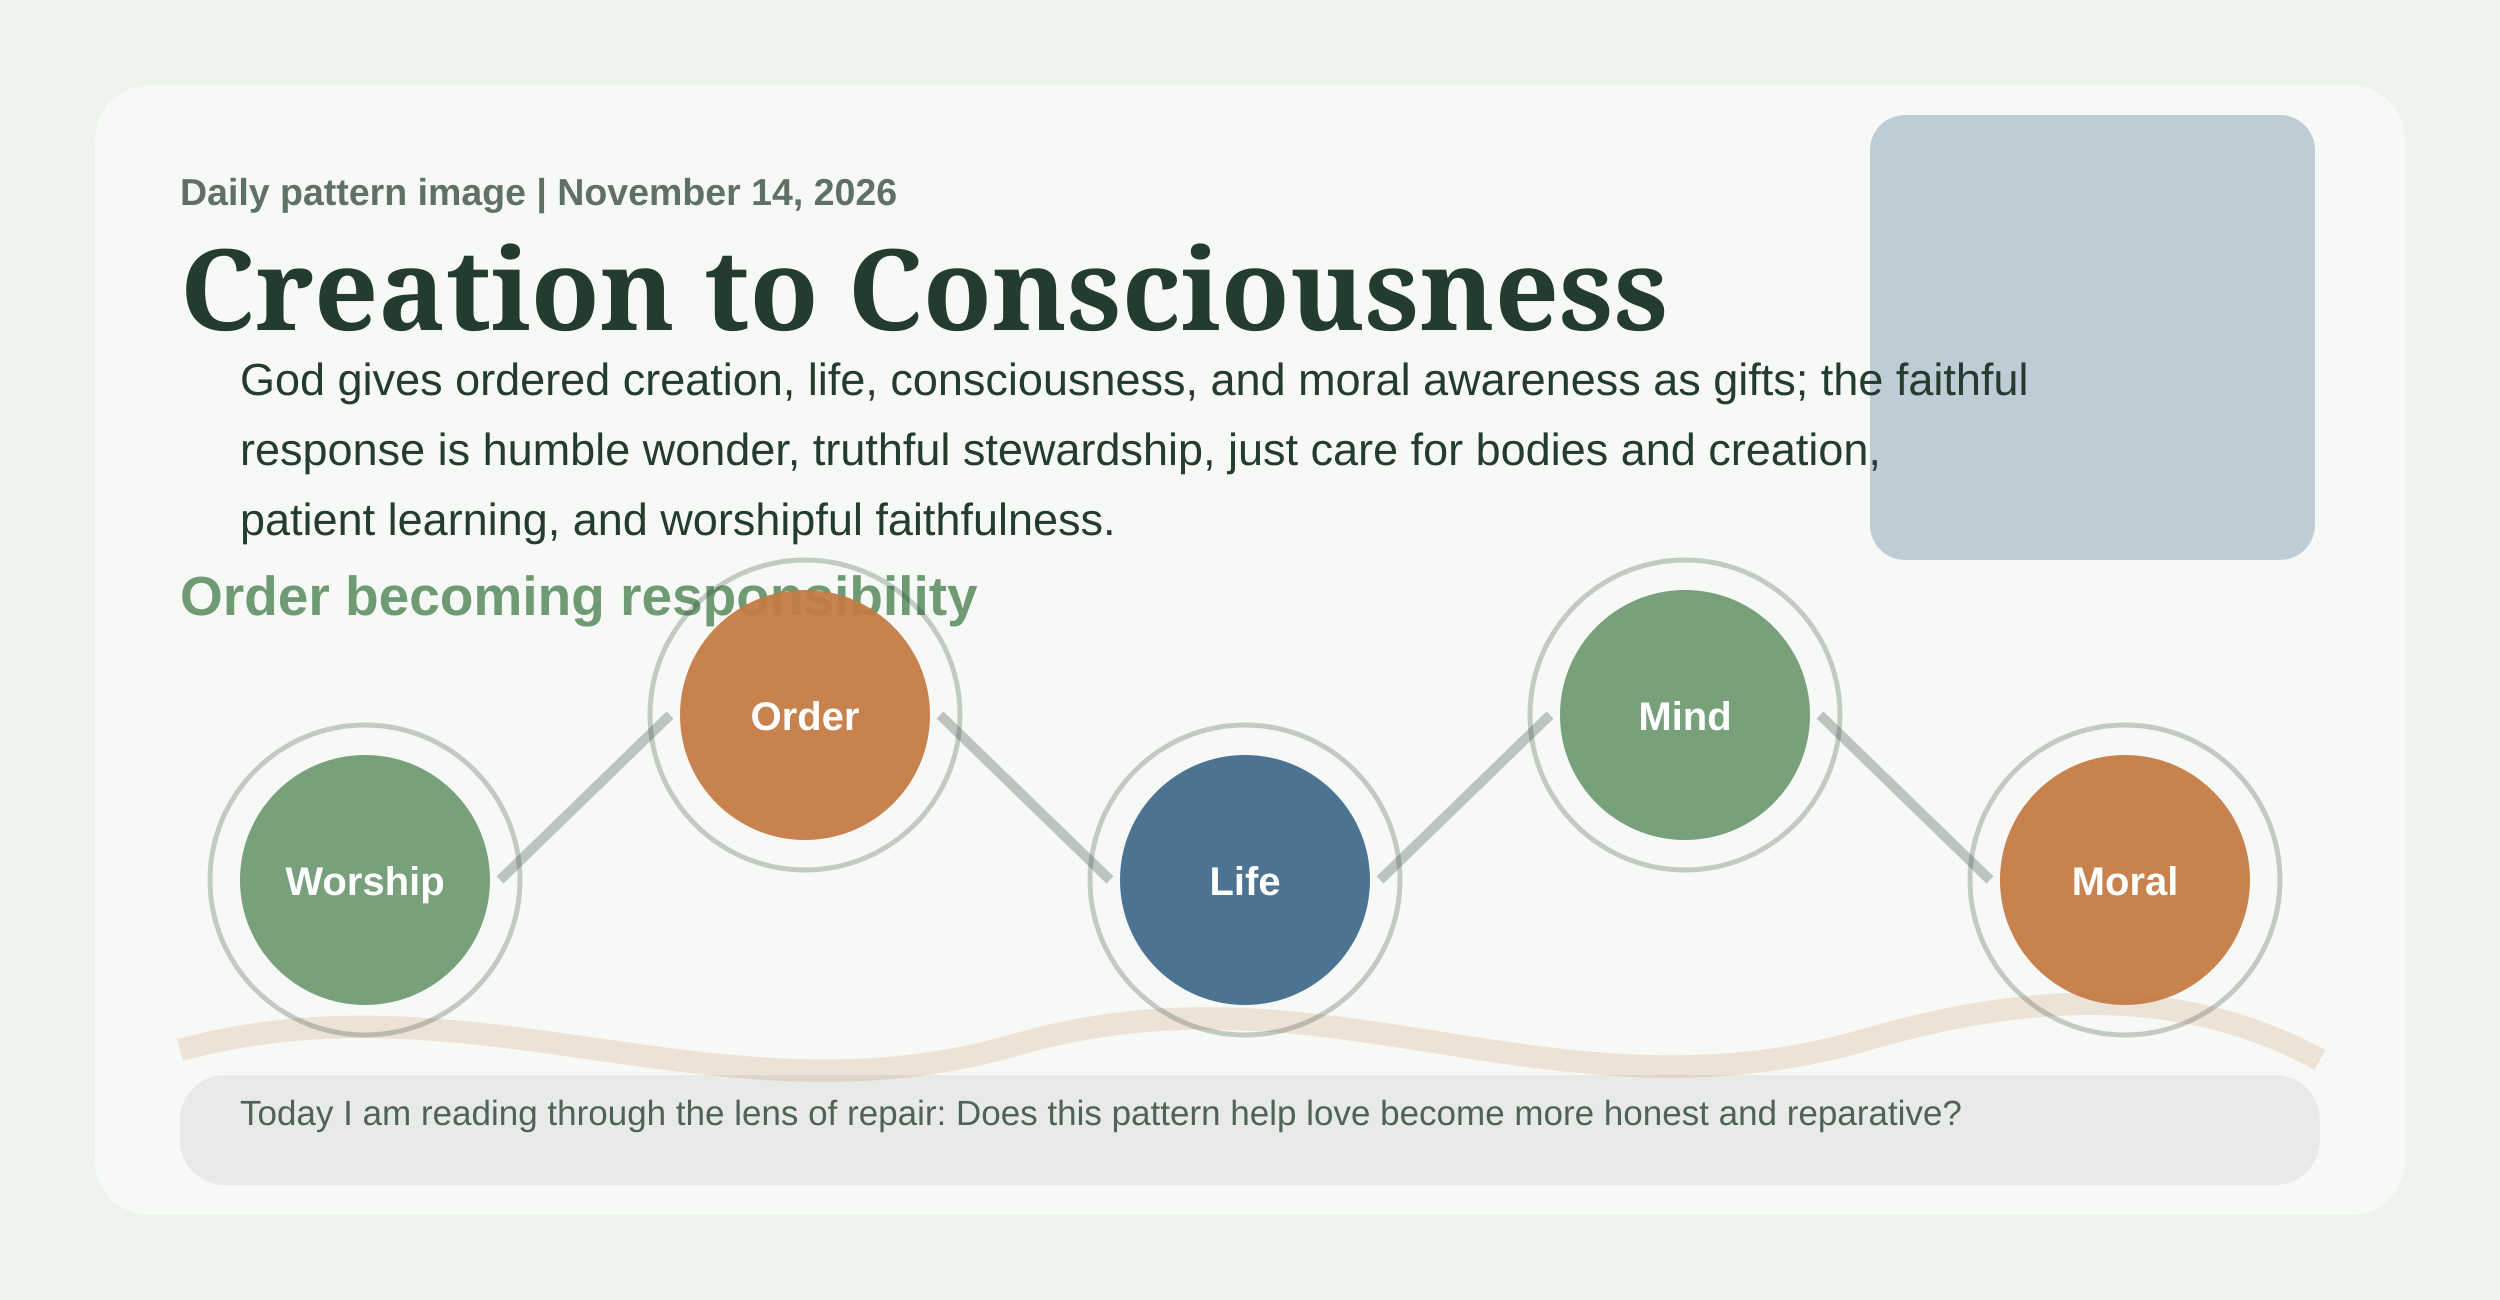
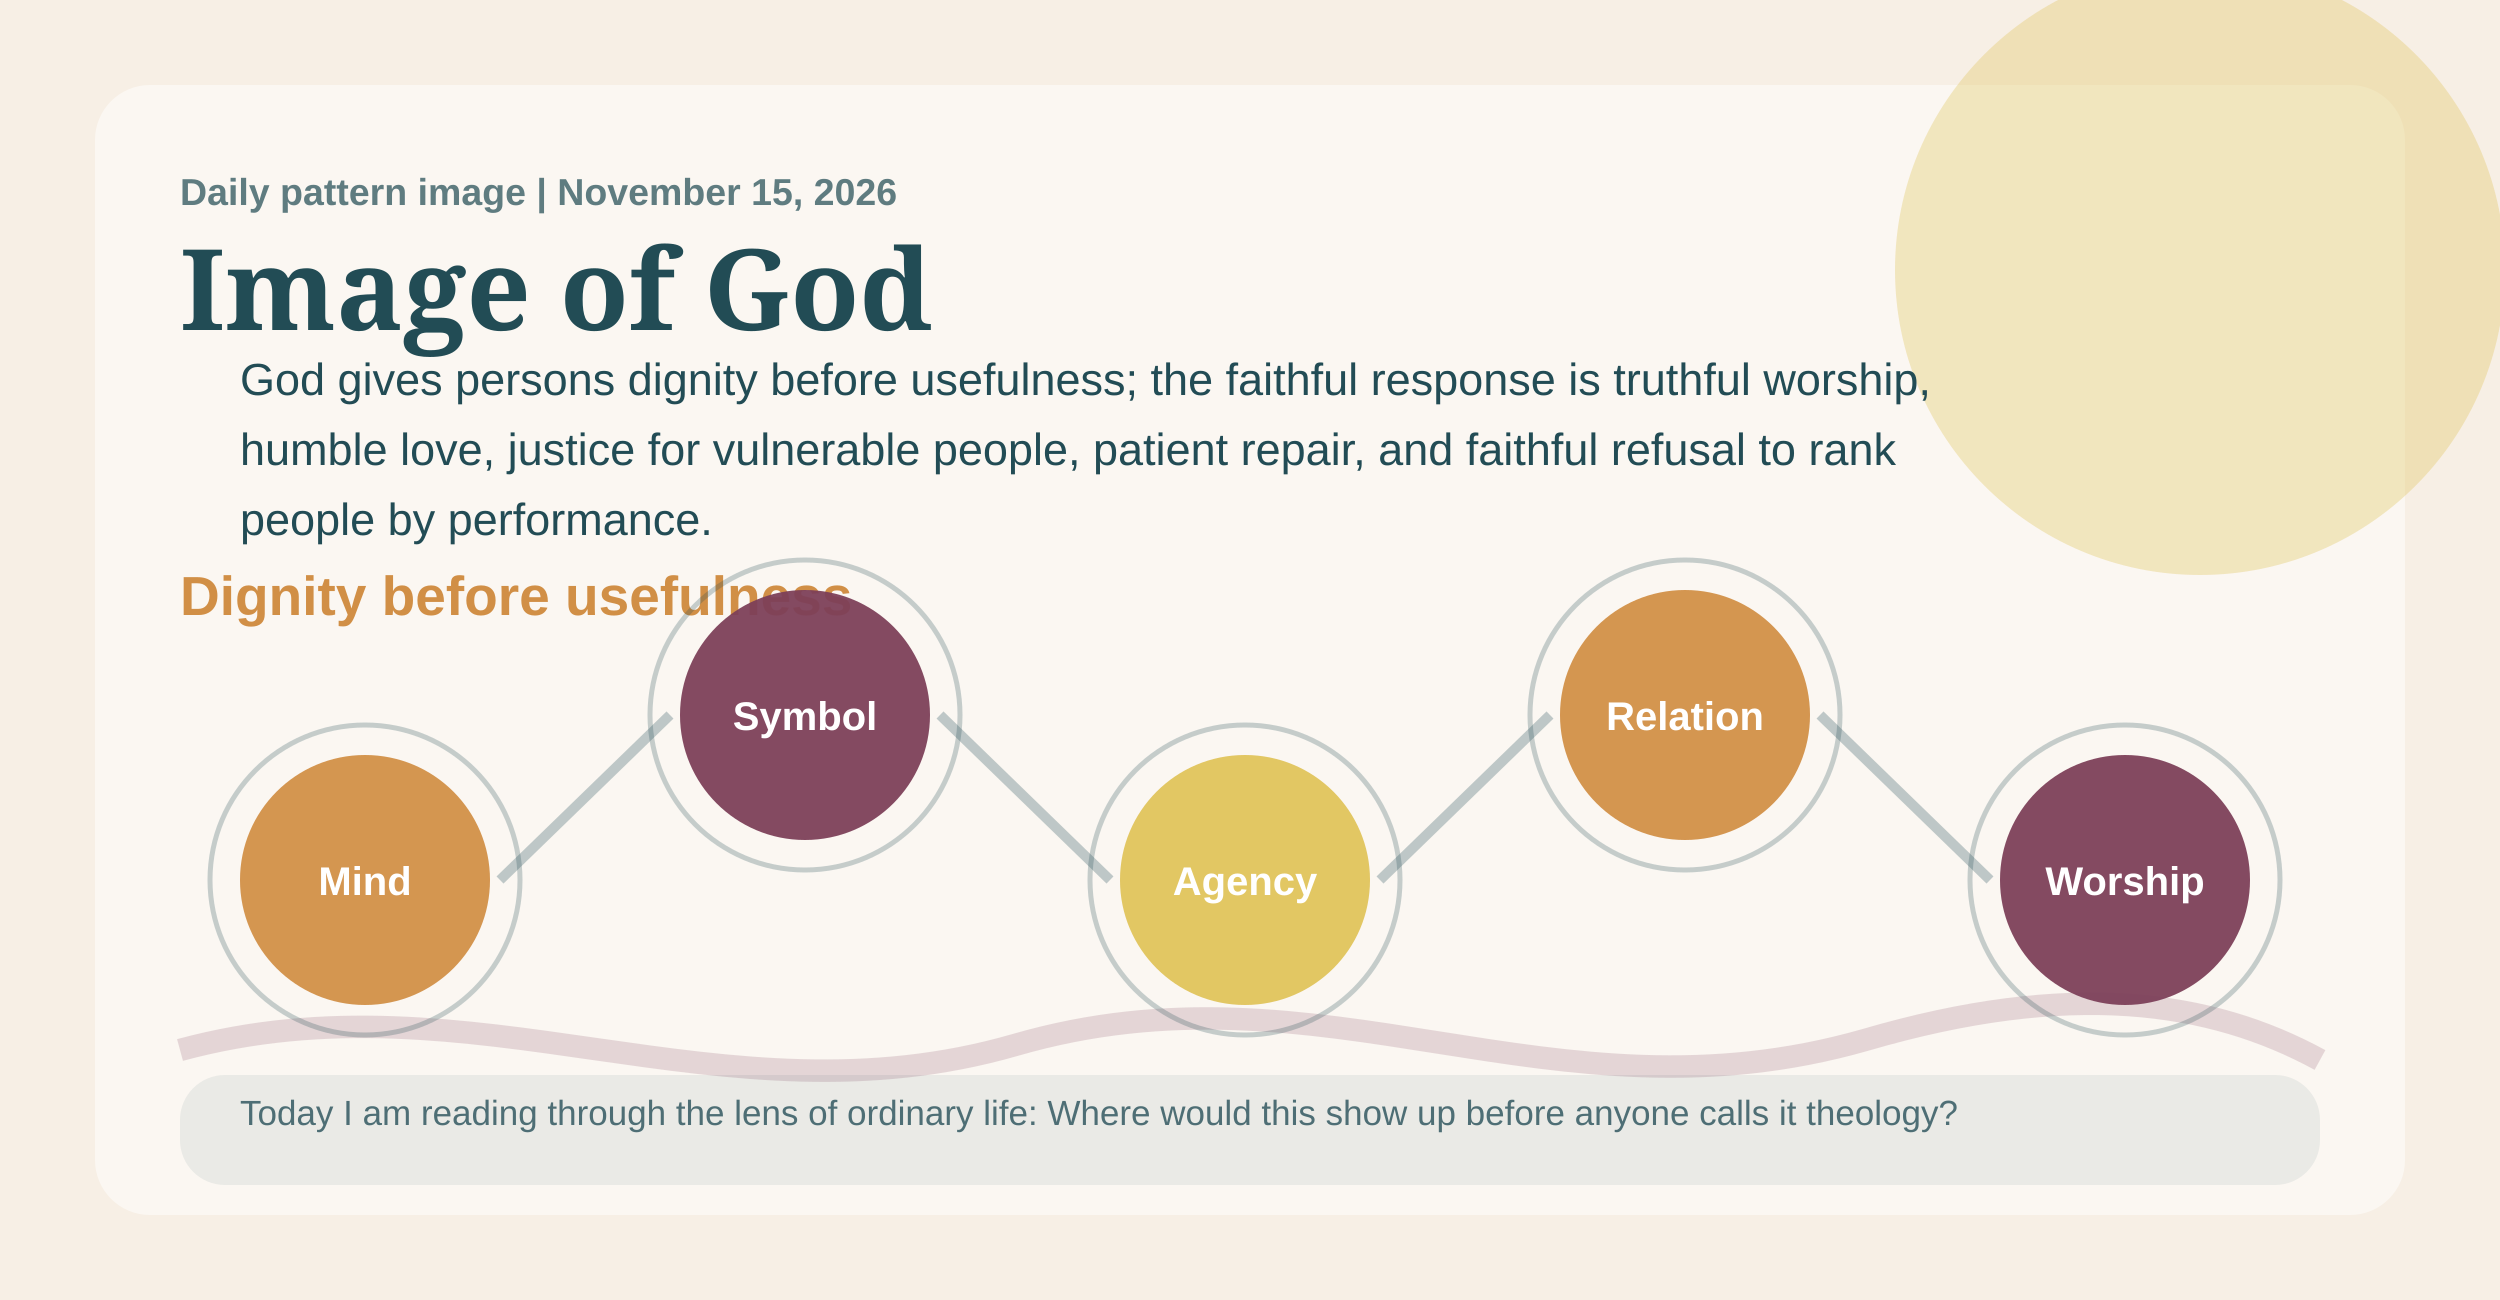
<svg xmlns="http://www.w3.org/2000/svg" width="1000" height="520" viewBox="0 0 1000 520" role="img" aria-labelledby="title desc">
  <style>
-     .eyebrow { font: 700 15px Arial, sans-serif; letter-spacing: 0; fill: #243b2f; opacity: 0.72; }
-     .title { font: 700 45px Georgia, serif; letter-spacing: 0; fill: #243b2f; }
-     .subtitle { font: 700 22px Arial, sans-serif; letter-spacing: 0; fill: #6e9a74; }
-     .body { font: 18px Arial, sans-serif; letter-spacing: 0; fill: #243b2f; }
-     .small { font: 14px Arial, sans-serif; letter-spacing: 0; fill: #243b2f; opacity: 0.78; }
+     .eyebrow { font: 700 15px Arial, sans-serif; letter-spacing: 0; fill: #224c55; opacity: 0.72; }
+     .title { font: 700 45px Georgia, serif; letter-spacing: 0; fill: #224c55; }
+     .subtitle { font: 700 22px Arial, sans-serif; letter-spacing: 0; fill: #d18f46; }
+     .body { font: 18px Arial, sans-serif; letter-spacing: 0; fill: #224c55; }
+     .small { font: 14px Arial, sans-serif; letter-spacing: 0; fill: #224c55; opacity: 0.78; }
    .node { font: 700 16px Arial, sans-serif; letter-spacing: 0; fill: #ffffff; }
  </style>
-   <rect width="1000" height="520" fill="#eef3ed" />
+   <rect width="1000" height="520" fill="#f7efe5" />
  <rect x="38" y="34" width="924" height="452" rx="22" fill="#ffffff" opacity="0.50" />
-   <rect x="748" y="46" width="178" height="178" rx="14" fill="#416a8b" opacity="0.31" />
-   <path d="M72 420 C190 388 288 452 406 418 C530 382 620 452 746 416 C828 392 884 400 928 424" fill="none" stroke="#c47a43" stroke-width="9" opacity="0.18" />
-   <text x="72" y="82" class="eyebrow">Daily pattern image | November 14, 2026</text>
-   <text x="72" y="132" class="title">Creation to Consciousness</text>
-   <text x="72" y="246" class="subtitle">Order becoming responsibility</text>
-   <text x="96" y="158" class="body">God gives ordered creation, life, consciousness, and moral awareness as gifts; the faithful</text>
-   <text x="96" y="186" class="body">response is humble wonder, truthful stewardship, just care for bodies and creation,</text>
-   <text x="96" y="214" class="body">patient learning, and worshipful faithfulness.</text>
-   <line x1="200" y1="352" x2="268" y2="286" stroke="#243b2f" stroke-width="4" opacity="0.28" />
-   <line x1="376" y1="286" x2="444" y2="352" stroke="#243b2f" stroke-width="4" opacity="0.28" />
-   <line x1="552" y1="352" x2="620" y2="286" stroke="#243b2f" stroke-width="4" opacity="0.28" />
-   <line x1="728" y1="286" x2="796" y2="352" stroke="#243b2f" stroke-width="4" opacity="0.28" />
-   <circle cx="146" cy="352" r="50" fill="#6e9a74" opacity="0.94" />
-   <circle cx="146" cy="352" r="62" fill="none" stroke="#243b2f" stroke-width="2" opacity="0.25" />
-   <text x="146" y="358" text-anchor="middle" class="node">Worship</text>
-   <circle cx="322" cy="286" r="50" fill="#c47a43" opacity="0.94" />
-   <circle cx="322" cy="286" r="62" fill="none" stroke="#243b2f" stroke-width="2" opacity="0.25" />
-   <text x="322" y="292" text-anchor="middle" class="node">Order</text>
-   <circle cx="498" cy="352" r="50" fill="#416a8b" opacity="0.94" />
-   <circle cx="498" cy="352" r="62" fill="none" stroke="#243b2f" stroke-width="2" opacity="0.25" />
-   <text x="498" y="358" text-anchor="middle" class="node">Life</text>
-   <circle cx="674" cy="286" r="50" fill="#6e9a74" opacity="0.94" />
-   <circle cx="674" cy="286" r="62" fill="none" stroke="#243b2f" stroke-width="2" opacity="0.25" />
-   <text x="674" y="292" text-anchor="middle" class="node">Mind</text>
-   <circle cx="850" cy="352" r="50" fill="#c47a43" opacity="0.94" />
-   <circle cx="850" cy="352" r="62" fill="none" stroke="#243b2f" stroke-width="2" opacity="0.25" />
-   <text x="850" y="358" text-anchor="middle" class="node">Moral</text>
-   <rect x="72" y="430" width="856" height="44" rx="18" fill="#243b2f" opacity="0.08" />
-   <text x="96" y="450" class="small">Today I am reading through the lens of repair: Does this pattern help love become more honest and reparative?</text>
+   <circle cx="880" cy="108" r="122" fill="#e0c35a" opacity="0.34" />
+   <path d="M72 420 C190 388 288 452 406 418 C530 382 620 452 746 416 C828 392 884 400 928 424" fill="none" stroke="#7c3f58" stroke-width="9" opacity="0.18" />
+   <text x="72" y="82" class="eyebrow">Daily pattern image | November 15, 2026</text>
+   <text x="72" y="132" class="title">Image of God</text>
+   <text x="72" y="246" class="subtitle">Dignity before usefulness</text>
+   <text x="96" y="158" class="body">God gives persons dignity before usefulness; the faithful response is truthful worship,</text>
+   <text x="96" y="186" class="body">humble love, justice for vulnerable people, patient repair, and faithful refusal to rank</text>
+   <text x="96" y="214" class="body">people by performance.</text>
+   <line x1="200" y1="352" x2="268" y2="286" stroke="#224c55" stroke-width="4" opacity="0.28" />
+   <line x1="376" y1="286" x2="444" y2="352" stroke="#224c55" stroke-width="4" opacity="0.28" />
+   <line x1="552" y1="352" x2="620" y2="286" stroke="#224c55" stroke-width="4" opacity="0.28" />
+   <line x1="728" y1="286" x2="796" y2="352" stroke="#224c55" stroke-width="4" opacity="0.28" />
+   <circle cx="146" cy="352" r="50" fill="#d18f46" opacity="0.94" />
+   <circle cx="146" cy="352" r="62" fill="none" stroke="#224c55" stroke-width="2" opacity="0.25" />
+   <text x="146" y="358" text-anchor="middle" class="node">Mind</text>
+   <circle cx="322" cy="286" r="50" fill="#7c3f58" opacity="0.94" />
+   <circle cx="322" cy="286" r="62" fill="none" stroke="#224c55" stroke-width="2" opacity="0.25" />
+   <text x="322" y="292" text-anchor="middle" class="node">Symbol</text>
+   <circle cx="498" cy="352" r="50" fill="#e0c35a" opacity="0.94" />
+   <circle cx="498" cy="352" r="62" fill="none" stroke="#224c55" stroke-width="2" opacity="0.25" />
+   <text x="498" y="358" text-anchor="middle" class="node">Agency</text>
+   <circle cx="674" cy="286" r="50" fill="#d18f46" opacity="0.94" />
+   <circle cx="674" cy="286" r="62" fill="none" stroke="#224c55" stroke-width="2" opacity="0.25" />
+   <text x="674" y="292" text-anchor="middle" class="node">Relation</text>
+   <circle cx="850" cy="352" r="50" fill="#7c3f58" opacity="0.94" />
+   <circle cx="850" cy="352" r="62" fill="none" stroke="#224c55" stroke-width="2" opacity="0.25" />
+   <text x="850" y="358" text-anchor="middle" class="node">Worship</text>
+   <rect x="72" y="430" width="856" height="44" rx="18" fill="#224c55" opacity="0.08" />
+   <text x="96" y="450" class="small">Today I am reading through the lens of ordinary life: Where would this show up before anyone calls it theology?</text>
</svg>
